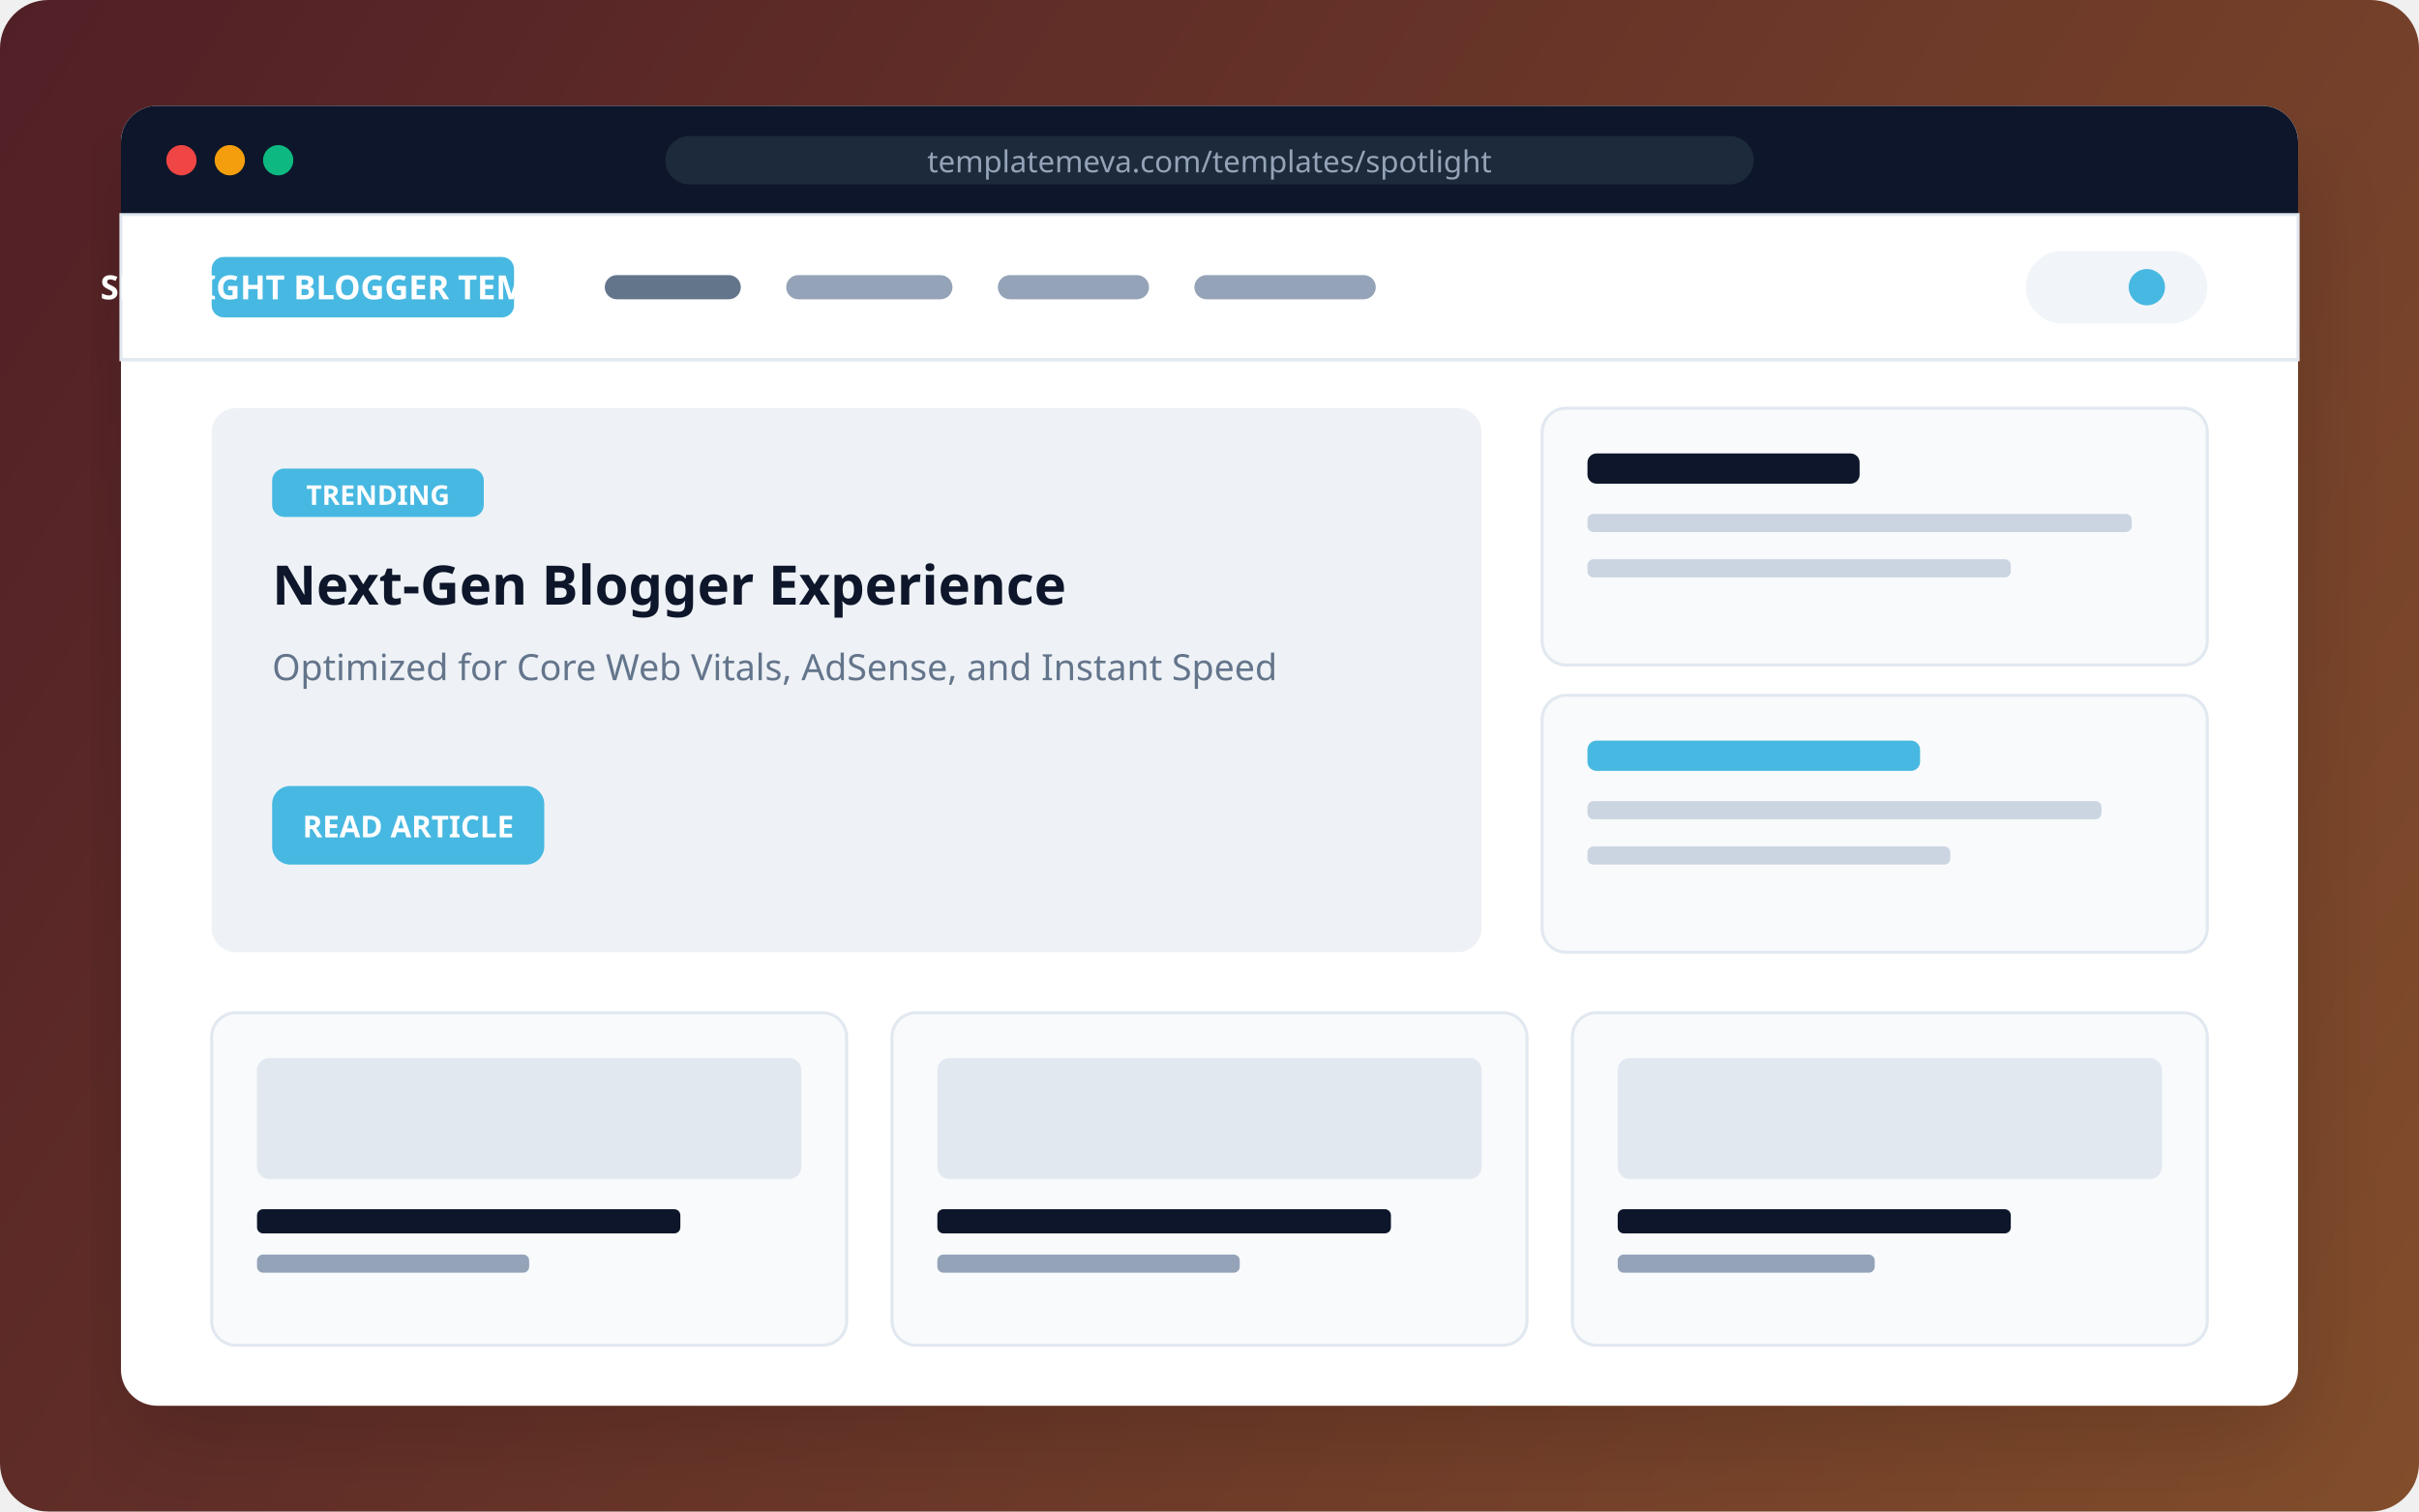
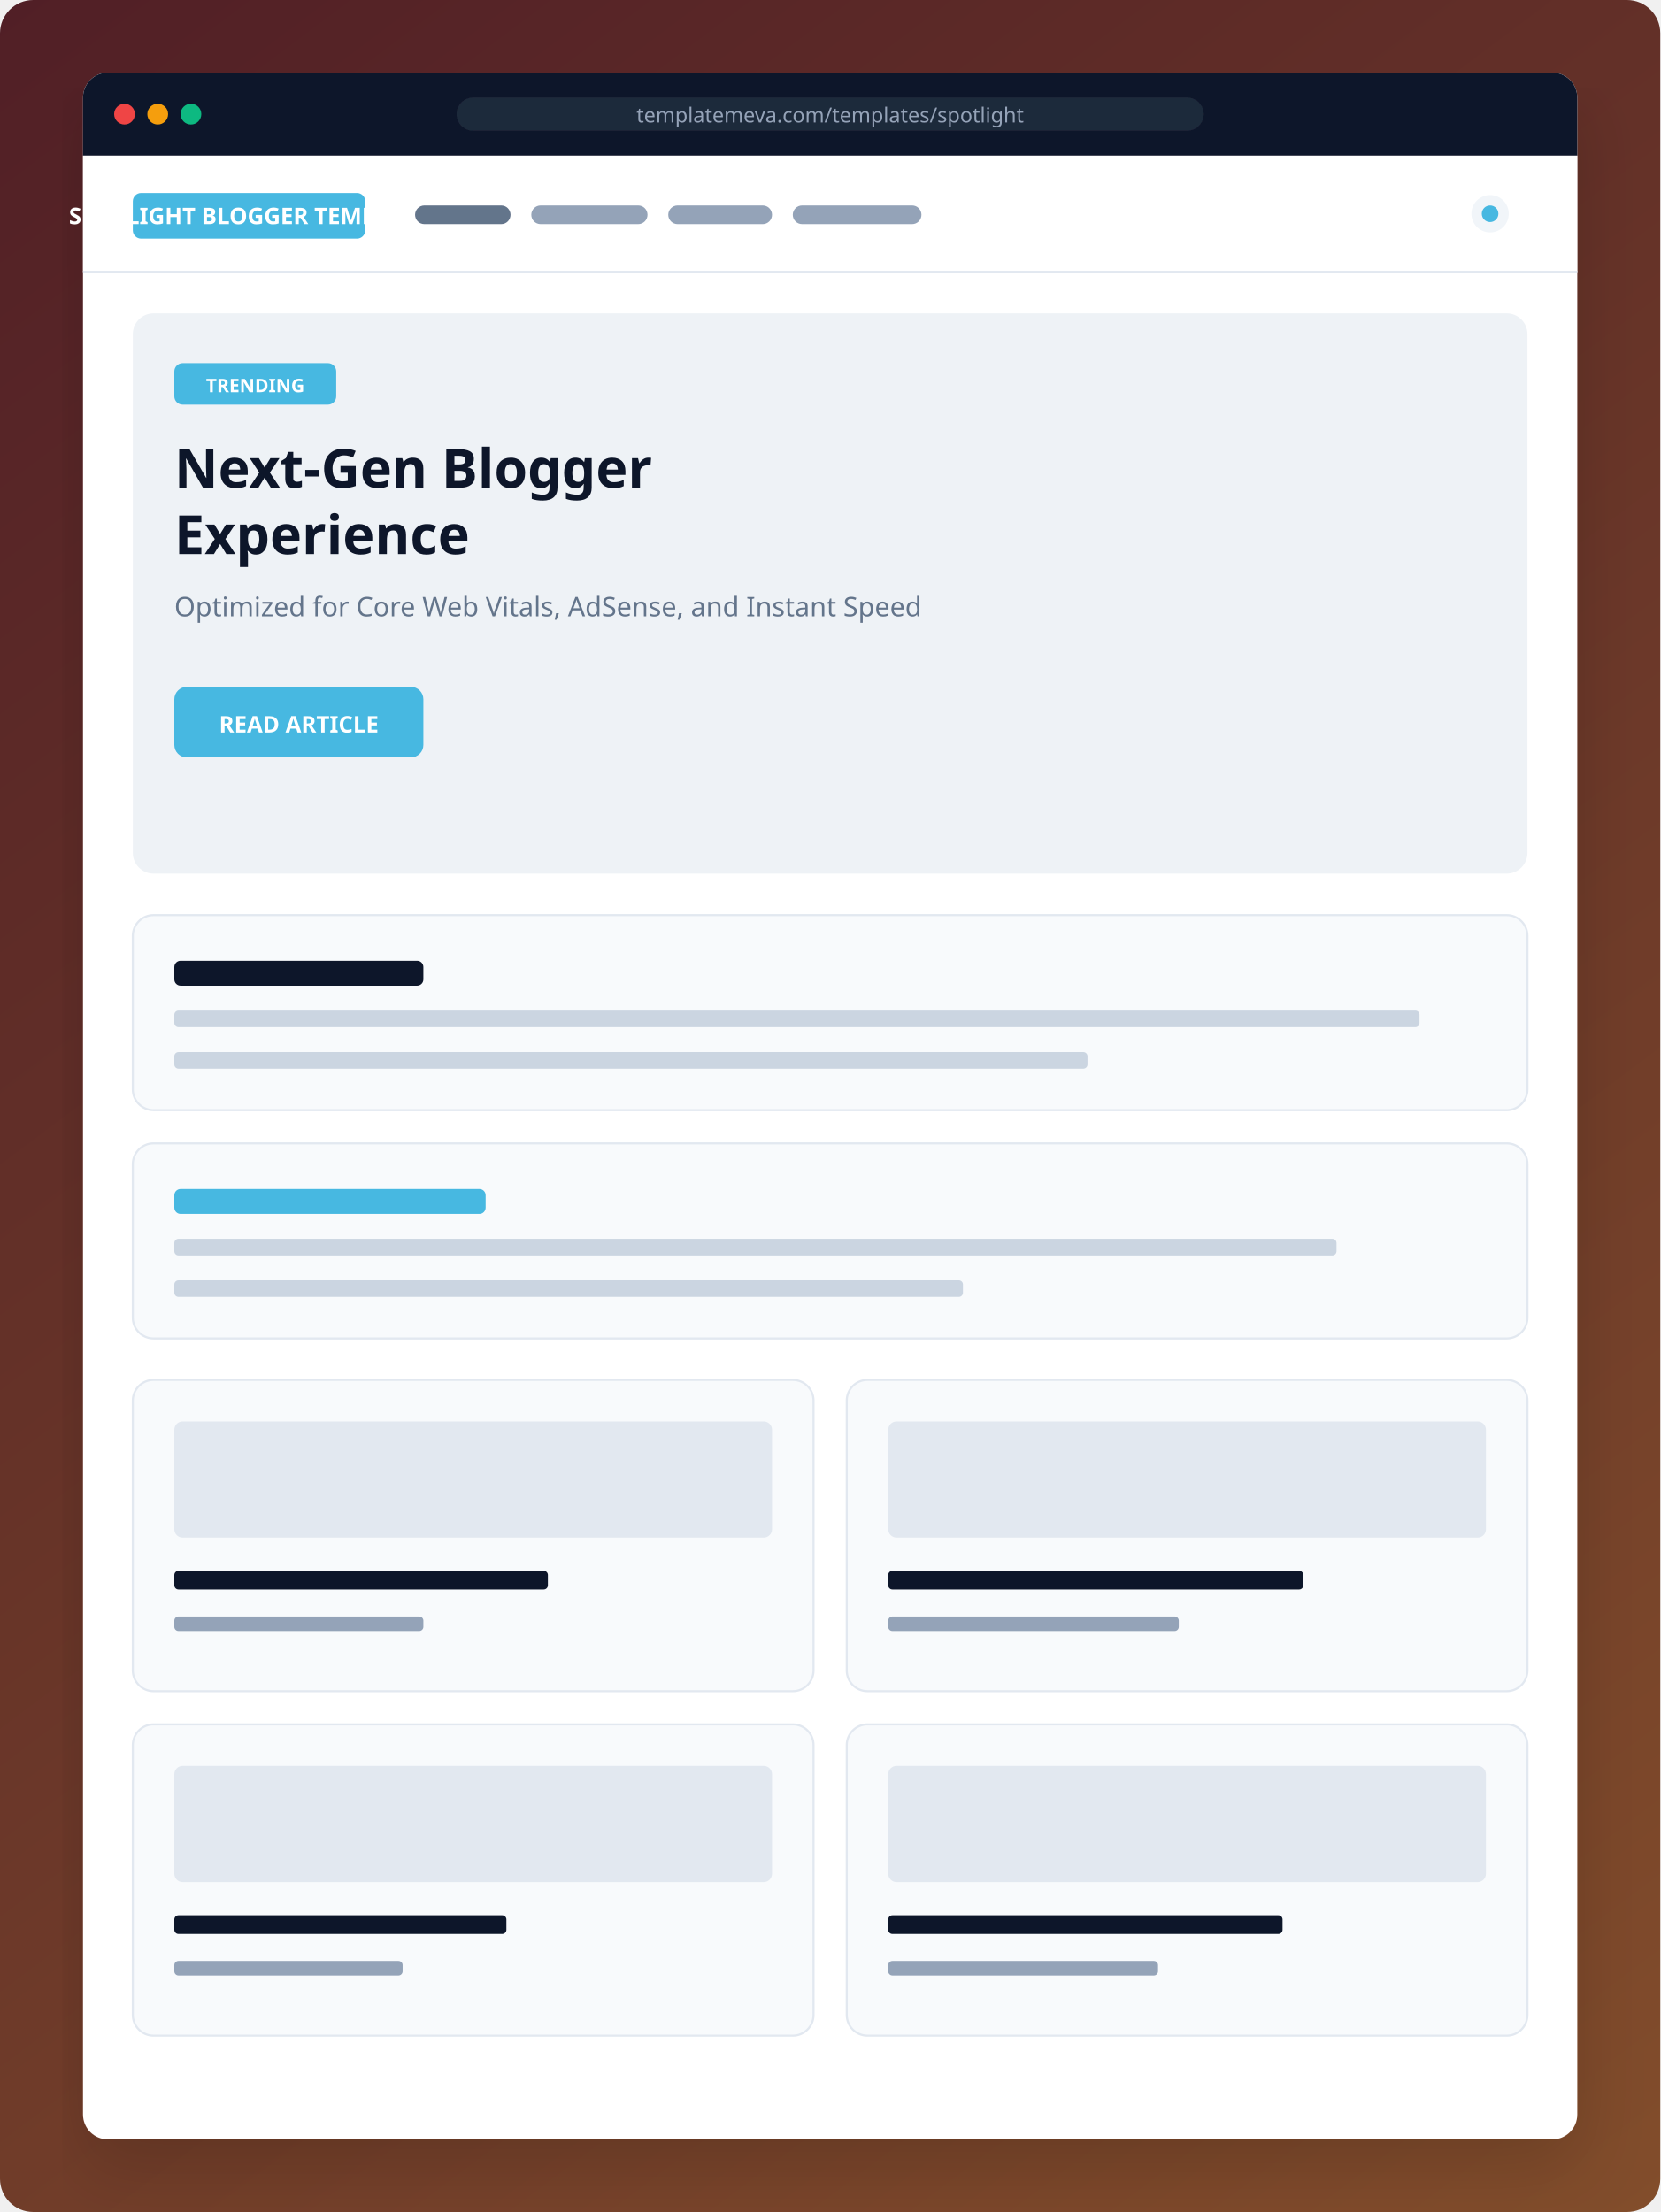
- <svg xmlns="http://www.w3.org/2000/svg" viewBox="0 0 800 500" width="800" height="500" fill="none">
+ <svg xmlns="http://www.w3.org/2000/svg" viewBox="0 0 800 1066" width="800" height="1066" fill="none">
  <defs>
-     <linearGradient id="bgGrad" x1="0" y1="0" x2="800" y2="500" gradientUnits="userSpaceOnUse">
+     <linearGradient id="bgGrad" x1="0" y1="0" x2="800" y2="1066" gradientUnits="userSpaceOnUse">
      <stop stop-color="hsl(351 45% 22%)" />
      <stop offset="1" stop-color="hsl(23 50% 34%)" />
    </linearGradient>
-     <linearGradient id="cardGrad" x1="0" y1="0" x2="0" y2="1">
-       <stop stop-color="#ffffff" />
-       <stop offset="1" stop-color="#f8fafc" />
-     </linearGradient>
-     <filter id="shadow" x="-10" y="-5" width="820" height="520" filterUnits="userSpaceOnUse">
+     <filter id="shadow" x="-10" y="-5" width="840" height="1086" filterUnits="userSpaceOnUse">
      <feDropShadow dx="0" dy="12" stdDeviation="16" flood-color="#000000" flood-opacity="0.15" />
    </filter>
  </defs>
-   <rect width="800" height="500" rx="16" fill="url(#bgGrad)" />
+   <rect width="800" height="1066" rx="16" fill="url(#bgGrad)" />
  <g transform="translate(40, 35)" filter="url(#shadow)">
-     <rect width="720" height="430" rx="12" fill="#ffffff" />
-     <path d="M0 12C0 5.373 5.373 0 12 0H708C714.627 0 720 5.373 720 12V36H0V12Z" fill="#0F172A" />
-     <circle cx="20" cy="18" r="5" fill="#EF4444" />
-     <circle cx="36" cy="18" r="5" fill="#F59E0B" />
-     <circle cx="52" cy="18" r="5" fill="#10B981" />
-     <rect x="180" y="10" width="360" height="16" rx="8" fill="#1E293B" />
-     <text x="360" y="22" font-family="system-ui, sans-serif" font-size="10" fill="#94A3B8" text-anchor="middle">templatemeva.com/templates/spotlight</text>
-     <rect x="0" y="36" width="720" height="48" fill="#FFFFFF" stroke="#E2E8F0" />
-     <line x1="0" y1="84" x2="720" y2="84" stroke="#E2E8F0" />
-     <rect x="30" y="50" width="100" height="20" rx="4" fill="hsl(196 72% 58%)" />
-     <text x="80" y="64" font-family="system-ui, sans-serif" font-size="11" font-weight="bold" fill="#ffffff" text-anchor="middle">SPOTLIGHT BLOGGER TEMPLATE</text>
-     <rect x="160" y="56" width="45" height="8" rx="4" fill="#64748B" />
-     <rect x="220" y="56" width="55" height="8" rx="4" fill="#94A3B8" />
-     <rect x="290" y="56" width="50" height="8" rx="4" fill="#94A3B8" />
-     <rect x="355" y="56" width="60" height="8" rx="4" fill="#94A3B8" />
-     <rect x="630" y="48" width="60" height="24" rx="12" fill="#F1F5F9" />
-     <circle cx="670" cy="60" r="6" fill="hsl(196 72% 58%)" />
-     <rect x="30" y="100" width="420" height="180" rx="8" fill="#EEF2F6" />
-     <rect x="50" y="120" width="70" height="16" rx="4" fill="hsl(196 72% 58%)" />
-     <text x="85" y="132" font-family="system-ui, sans-serif" font-size="9" font-weight="bold" fill="#ffffff" text-anchor="middle">TRENDING</text>
-     <text x="50" y="165" font-family="system-ui, sans-serif" font-size="18" font-weight="800" fill="#0F172A">Next-Gen Blogger Experience</text>
-     <text x="50" y="190" font-family="system-ui, sans-serif" font-size="12" fill="#64748B">Optimized for Core Web Vitals, AdSense, and Instant Speed</text>
-     <rect x="50" y="225" width="90" height="26" rx="6" fill="hsl(196 72% 58%)" />
-     <text x="95" y="242" font-family="system-ui, sans-serif" font-size="10" font-weight="bold" fill="#ffffff" text-anchor="middle">READ ARTICLE</text>
-     <rect x="470" y="100" width="220" height="85" rx="8" fill="#F8FAFC" stroke="#E2E8F0" />
-     <rect x="485" y="115" width="90" height="10" rx="3" fill="#0F172A" />
-     <rect x="485" y="135" width="180" height="6" rx="2" fill="#CBD5E1" />
-     <rect x="485" y="150" width="140" height="6" rx="2" fill="#CBD5E1" />
-     <rect x="470" y="195" width="220" height="85" rx="8" fill="#F8FAFC" stroke="#E2E8F0" />
-     <rect x="485" y="210" width="110" height="10" rx="3" fill="hsl(196 72% 58%)" />
-     <rect x="485" y="230" width="170" height="6" rx="2" fill="#CBD5E1" />
-     <rect x="485" y="245" width="120" height="6" rx="2" fill="#CBD5E1" />
-     <rect x="30" y="300" width="210" height="110" rx="8" fill="#F8FAFC" stroke="#E2E8F0" />
-     <rect x="45" y="315" width="180" height="40" rx="4" fill="#E2E8F0" />
-     <rect x="45" y="365" width="140" height="8" rx="2" fill="#0F172A" />
-     <rect x="45" y="380" width="90" height="6" rx="2" fill="#94A3B8" />
-     <rect x="255" y="300" width="210" height="110" rx="8" fill="#F8FAFC" stroke="#E2E8F0" />
-     <rect x="270" y="315" width="180" height="40" rx="4" fill="#E2E8F0" />
-     <rect x="270" y="365" width="150" height="8" rx="2" fill="#0F172A" />
-     <rect x="270" y="380" width="100" height="6" rx="2" fill="#94A3B8" />
-     <rect x="480" y="300" width="210" height="110" rx="8" fill="#F8FAFC" stroke="#E2E8F0" />
-     <rect x="495" y="315" width="180" height="40" rx="4" fill="#E2E8F0" />
-     <rect x="495" y="365" width="130" height="8" rx="2" fill="#0F172A" />
-     <rect x="495" y="380" width="85" height="6" rx="2" fill="#94A3B8" />
+     <rect width="720" height="996" rx="12" fill="#ffffff" />
+     <path d="M0 12C0 5.373 5.373 0 12 0H708C714.627 0 720 5.373 720 12V40H0V12Z" fill="#0F172A" />
+     <circle cx="20" cy="20" r="5" fill="#EF4444" />
+     <circle cx="36" cy="20" r="5" fill="#F59E0B" />
+     <circle cx="52" cy="20" r="5" fill="#10B981" />
+     <rect x="180" y="12" width="360" height="16" rx="8" fill="#1E293B" />
+     <text x="360" y="24" font-family="system-ui, sans-serif" font-size="10" fill="#94A3B8" text-anchor="middle">templatemeva.com/templates/spotlight</text>
+     <rect x="0" y="40" width="720" height="56" fill="#FFFFFF" />
+     <line x1="0" y1="96" x2="720" y2="96" stroke="#E2E8F0" />
+     <rect x="24" y="58" width="112" height="22" rx="4" fill="hsl(196 72% 58%)" />
+     <text x="80" y="73" font-family="system-ui, sans-serif" font-size="11" font-weight="bold" fill="#ffffff" text-anchor="middle">SPOTLIGHT BLOGGER TEMPLATE</text>
+     <rect x="160" y="64" width="46" height="9" rx="4.5" fill="#64748B" />
+     <rect x="216" y="64" width="56" height="9" rx="4.5" fill="#94A3B8" />
+     <rect x="282" y="64" width="50" height="9" rx="4.5" fill="#94A3B8" />
+     <rect x="342" y="64" width="62" height="9" rx="4.5" fill="#94A3B8" />
+     <circle cx="678" cy="68" r="9" fill="#F1F5F9" />
+     <circle cx="678" cy="68" r="4" fill="hsl(196 72% 58%)" />
+     <rect x="24" y="116" width="672" height="270" rx="10" fill="#EEF2F6" />
+     <rect x="44" y="140" width="78" height="20" rx="4" fill="hsl(196 72% 58%)" />
+     <text x="83" y="154" font-family="system-ui, sans-serif" font-size="9" font-weight="bold" fill="#ffffff" text-anchor="middle">TRENDING</text>
+     <text x="44" y="200" font-family="system-ui, sans-serif" font-size="26" font-weight="800" fill="#0F172A">Next-Gen Blogger</text>
+     <text x="44" y="232" font-family="system-ui, sans-serif" font-size="26" font-weight="800" fill="#0F172A">Experience</text>
+     <text x="44" y="262" font-family="system-ui, sans-serif" font-size="13" fill="#64748B">Optimized for Core Web Vitals, AdSense, and Instant Speed</text>
+     <rect x="44" y="296" width="120" height="34" rx="6" fill="hsl(196 72% 58%)" />
+     <text x="104" y="318" font-family="system-ui, sans-serif" font-size="11" font-weight="bold" fill="#ffffff" text-anchor="middle">READ ARTICLE</text>
+     <rect x="24" y="406" width="672" height="94" rx="10" fill="#F8FAFC" stroke="#E2E8F0" />
+     <rect x="44" y="428" width="120" height="12" rx="3" fill="#0F172A" />
+     <rect x="44" y="452" width="600" height="8" rx="2" fill="#CBD5E1" />
+     <rect x="44" y="472" width="440" height="8" rx="2" fill="#CBD5E1" />
+     <rect x="24" y="516" width="672" height="94" rx="10" fill="#F8FAFC" stroke="#E2E8F0" />
+     <rect x="44" y="538" width="150" height="12" rx="3" fill="hsl(196 72% 58%)" />
+     <rect x="44" y="562" width="560" height="8" rx="2" fill="#CBD5E1" />
+     <rect x="44" y="582" width="380" height="8" rx="2" fill="#CBD5E1" />
+     <rect x="24" y="630" width="328" height="150" rx="10" fill="#F8FAFC" stroke="#E2E8F0" />
+     <rect x="44" y="650" width="288" height="56" rx="4" fill="#E2E8F0" />
+     <rect x="44" y="722" width="180" height="9" rx="2" fill="#0F172A" />
+     <rect x="44" y="744" width="120" height="7" rx="2" fill="#94A3B8" />
+     <rect x="368" y="630" width="328" height="150" rx="10" fill="#F8FAFC" stroke="#E2E8F0" />
+     <rect x="388" y="650" width="288" height="56" rx="4" fill="#E2E8F0" />
+     <rect x="388" y="722" width="200" height="9" rx="2" fill="#0F172A" />
+     <rect x="388" y="744" width="140" height="7" rx="2" fill="#94A3B8" />
+     <rect x="24" y="796" width="328" height="150" rx="10" fill="#F8FAFC" stroke="#E2E8F0" />
+     <rect x="44" y="816" width="288" height="56" rx="4" fill="#E2E8F0" />
+     <rect x="44" y="888" width="160" height="9" rx="2" fill="#0F172A" />
+     <rect x="44" y="910" width="110" height="7" rx="2" fill="#94A3B8" />
+     <rect x="368" y="796" width="328" height="150" rx="10" fill="#F8FAFC" stroke="#E2E8F0" />
+     <rect x="388" y="816" width="288" height="56" rx="4" fill="#E2E8F0" />
+     <rect x="388" y="888" width="190" height="9" rx="2" fill="#0F172A" />
+     <rect x="388" y="910" width="130" height="7" rx="2" fill="#94A3B8" />
  </g>
</svg>
